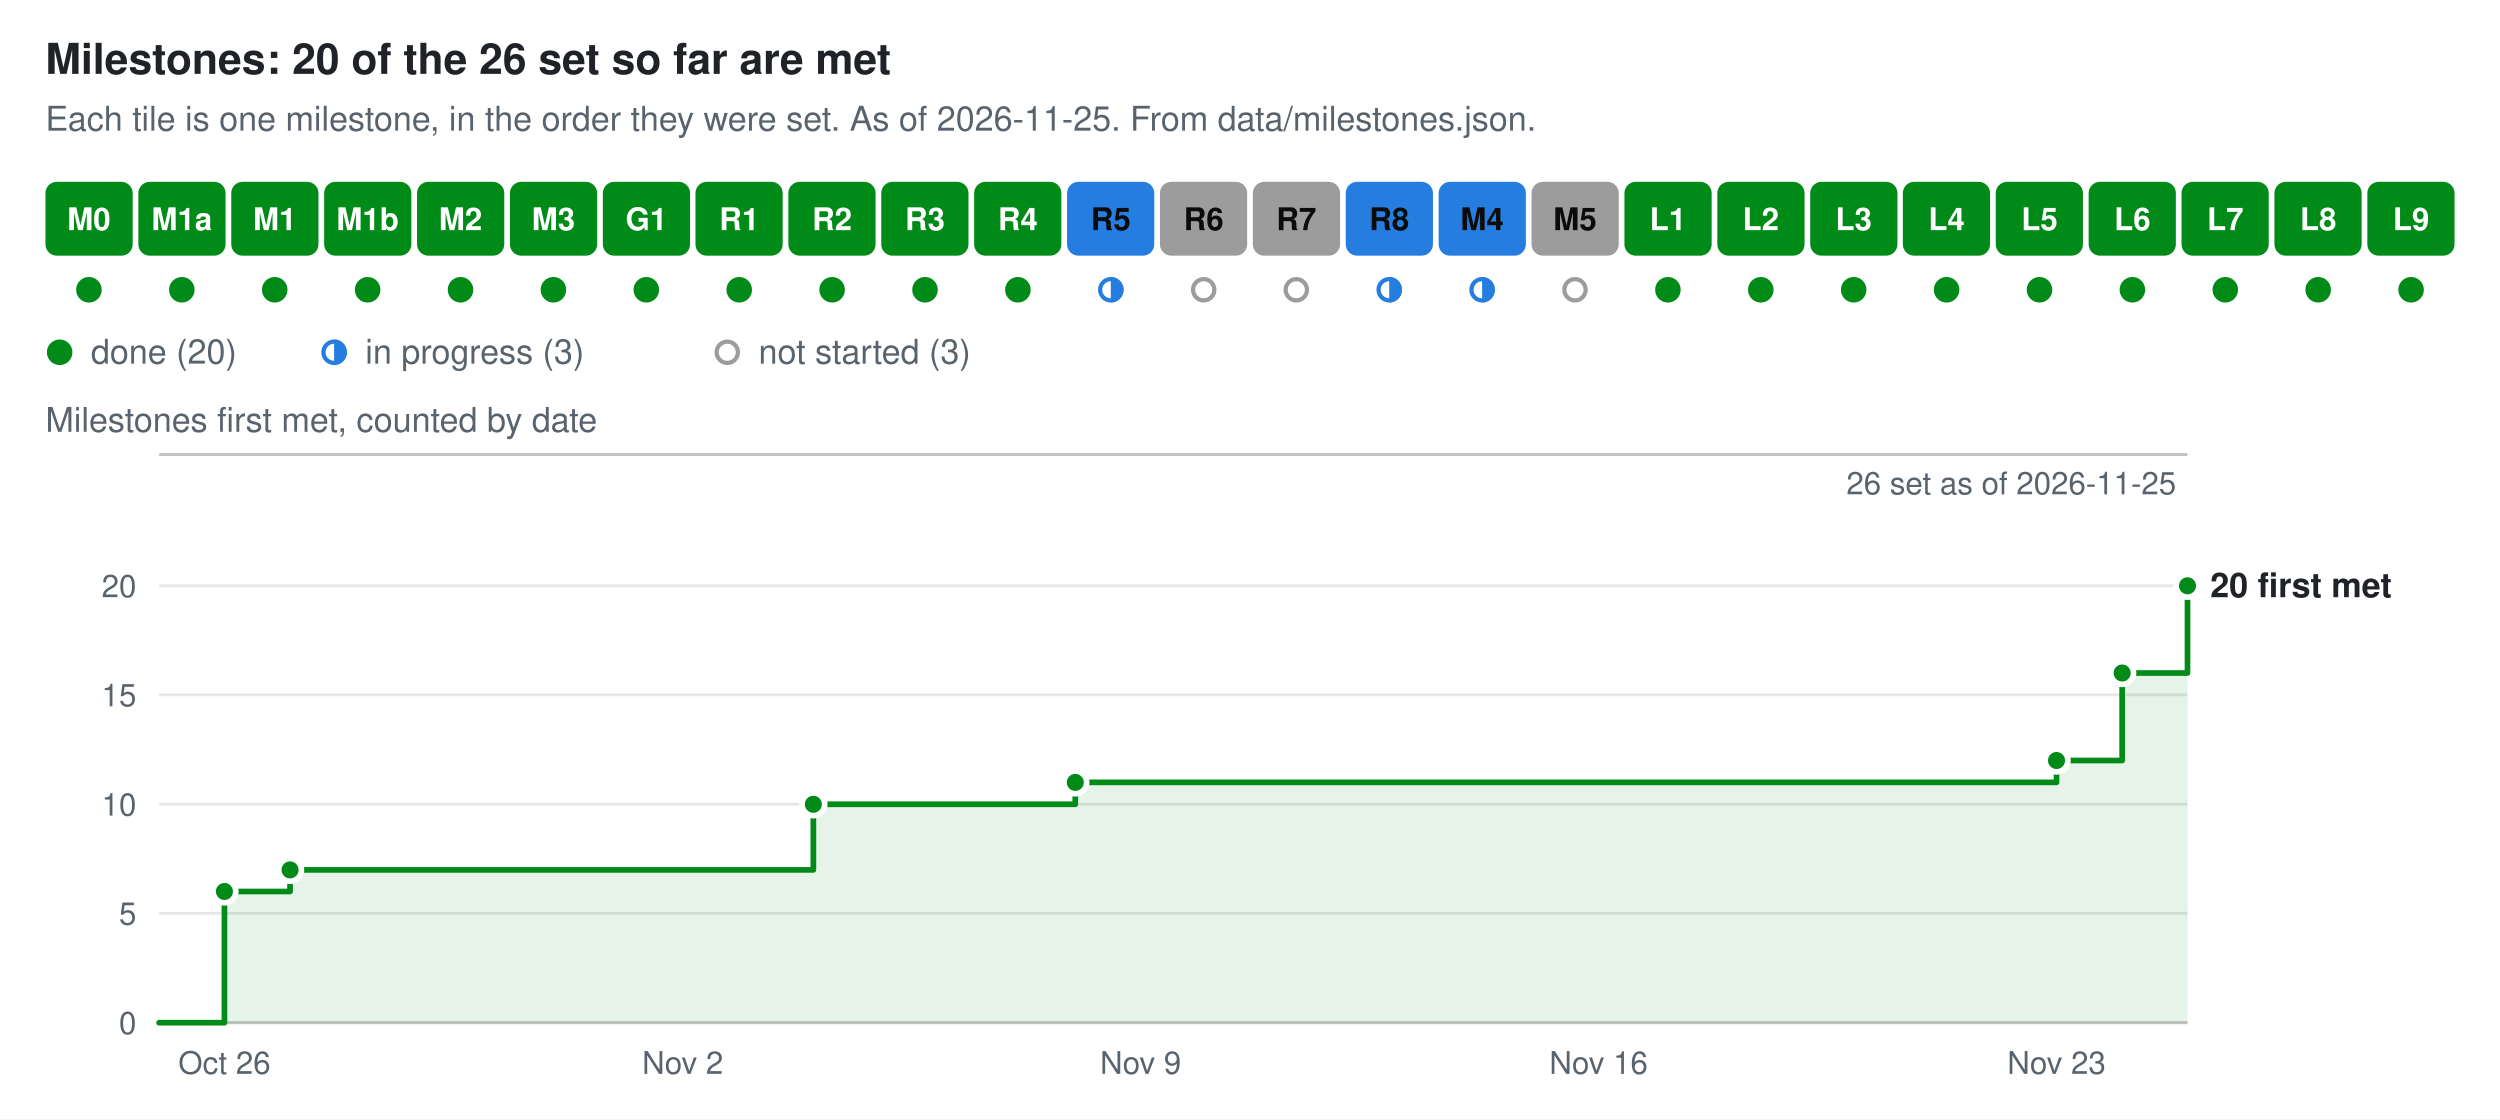
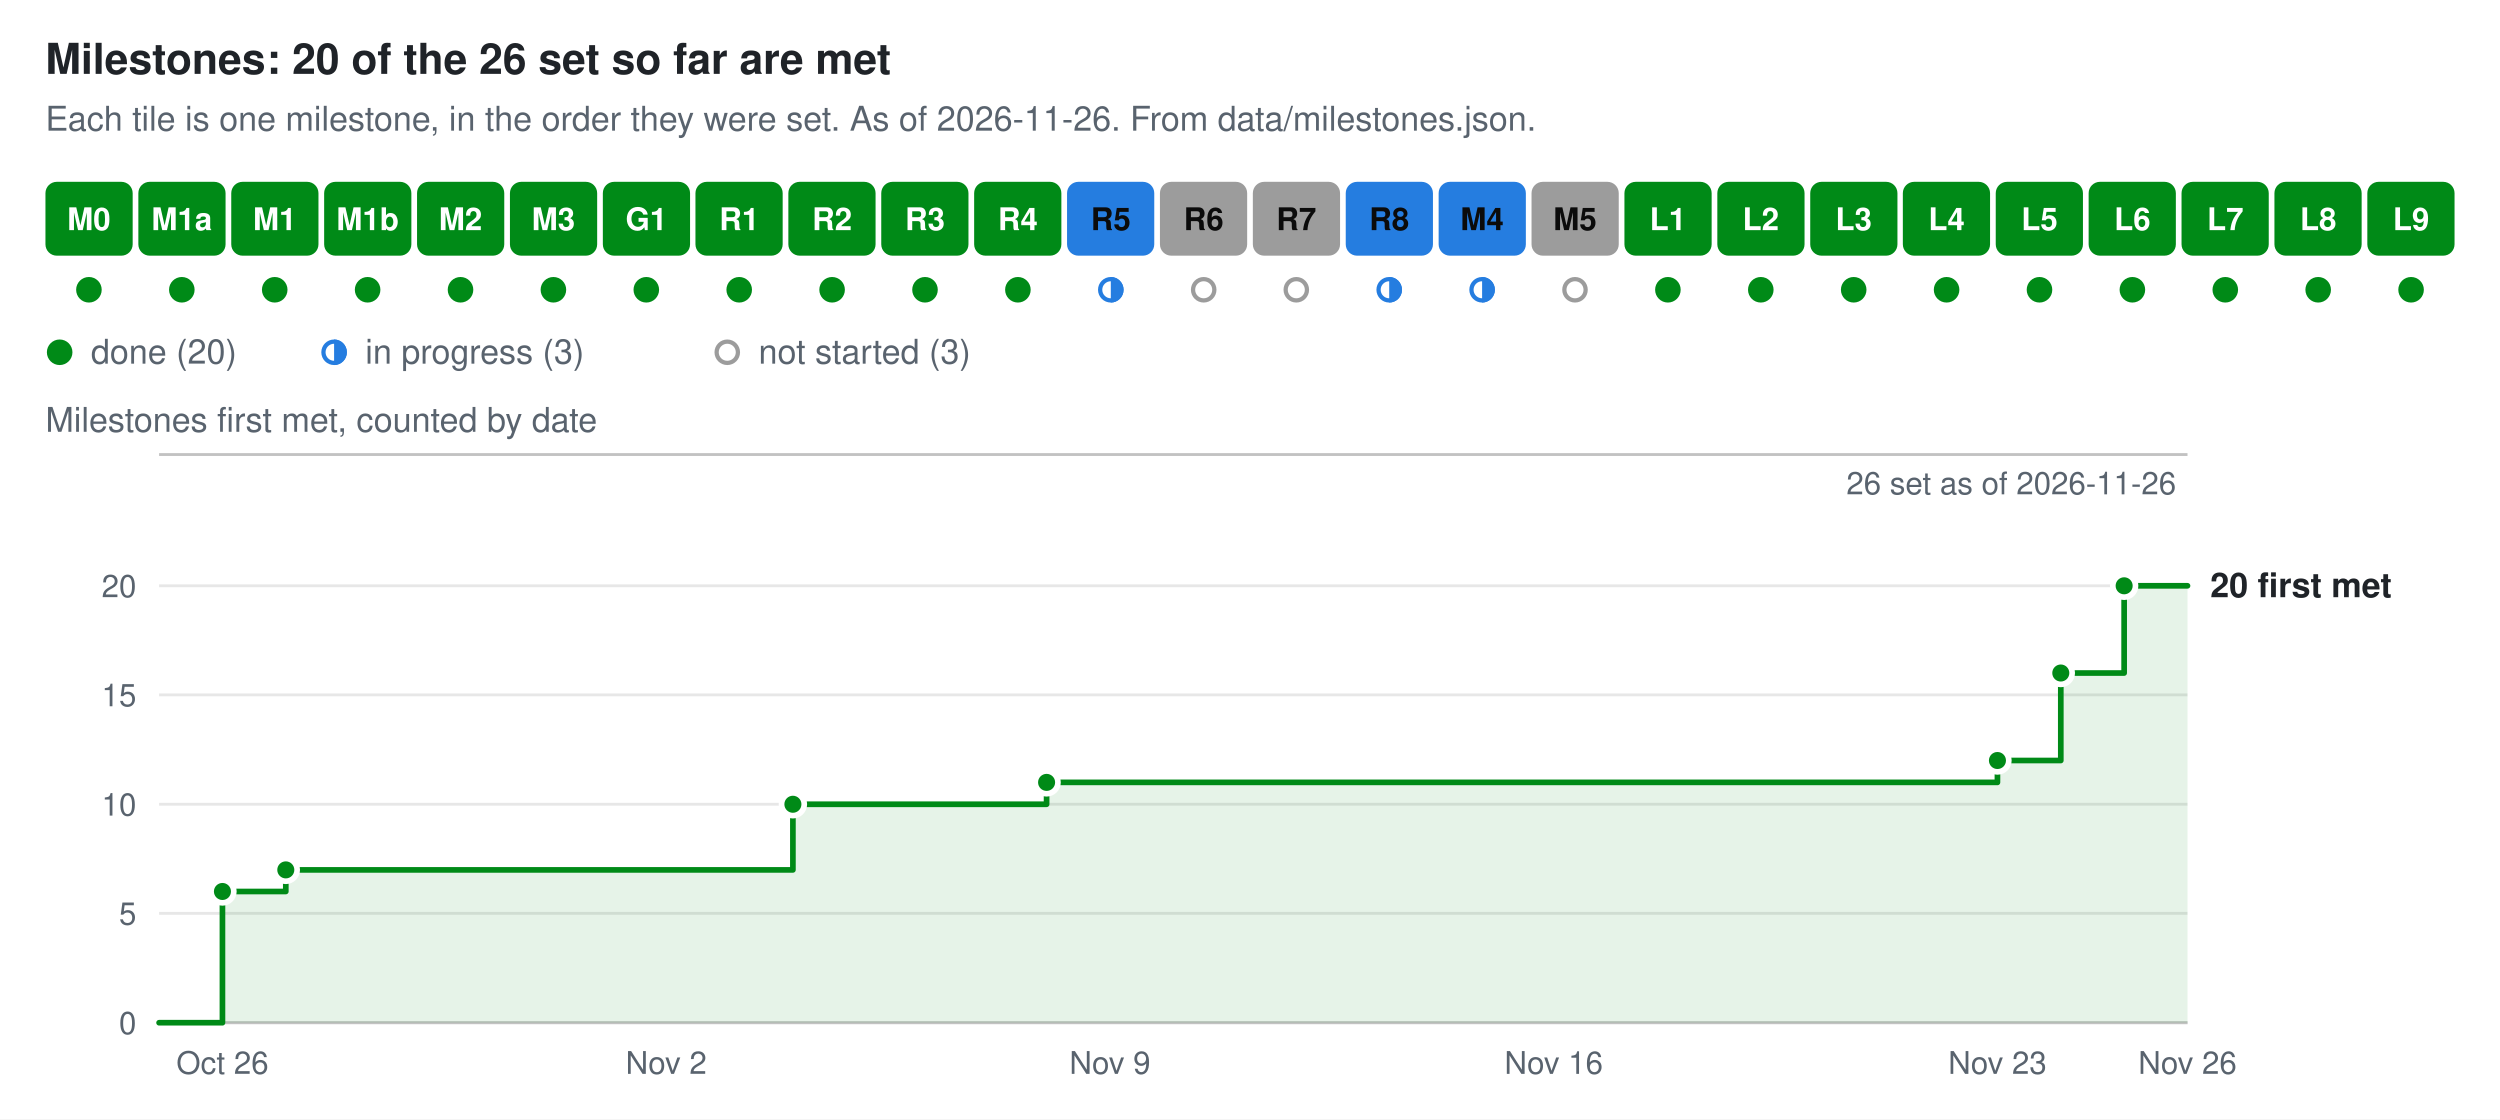
<svg xmlns="http://www.w3.org/2000/svg" width="880" height="394" viewBox="0 0 880 394" role="img" font-family="system-ui, -apple-system, 'Segoe UI', Helvetica, Arial, sans-serif">
  <rect x="0.0" y="0.0" width="880.0" height="394.0" rx="0" fill="#ffffff" />
  <text x="16.0" y="26.0" fill="#1f2328" font-size="15" font-weight="600" text-anchor="start">Milestones: 20 of the 26 set so far are met</text>
-   <text x="16.0" y="46.0" fill="#59636e" font-size="12" font-weight="normal" text-anchor="start">Each tile is one milestone, in the order they were set. As of 2026-11-25. From data/milestones.json.</text>
+   <text x="16.0" y="46.0" fill="#59636e" font-size="12" font-weight="normal" text-anchor="start">Each tile is one milestone, in the order they were set. As of 2026-11-26. From data/milestones.json.</text>
  <rect x="16.0" y="64.0" width="30.7" height="26.0" rx="4" fill="#008a17" />
  <text x="31.3" y="81.0" fill="#ffffff" font-size="11" font-weight="600" text-anchor="middle">M0</text>
  <circle cx="31.3" cy="102.0" r="4.5" fill="#008a17" />
  <rect x="48.7" y="64.0" width="30.7" height="26.0" rx="4" fill="#008a17" />
  <text x="64.0" y="81.0" fill="#ffffff" font-size="11" font-weight="600" text-anchor="middle">M1a</text>
  <circle cx="64.0" cy="102.0" r="4.5" fill="#008a17" />
  <rect x="81.4" y="64.0" width="30.7" height="26.0" rx="4" fill="#008a17" />
  <text x="96.7" y="81.0" fill="#ffffff" font-size="11" font-weight="600" text-anchor="middle">M1</text>
  <circle cx="96.7" cy="102.0" r="4.5" fill="#008a17" />
  <rect x="114.1" y="64.0" width="30.7" height="26.0" rx="4" fill="#008a17" />
  <text x="129.4" y="81.0" fill="#ffffff" font-size="11" font-weight="600" text-anchor="middle">M1b</text>
  <circle cx="129.4" cy="102.0" r="4.5" fill="#008a17" />
  <rect x="146.8" y="64.0" width="30.7" height="26.0" rx="4" fill="#008a17" />
  <text x="162.1" y="81.0" fill="#ffffff" font-size="11" font-weight="600" text-anchor="middle">M2</text>
  <circle cx="162.1" cy="102.0" r="4.5" fill="#008a17" />
  <rect x="179.5" y="64.0" width="30.7" height="26.0" rx="4" fill="#008a17" />
  <text x="194.8" y="81.0" fill="#ffffff" font-size="11" font-weight="600" text-anchor="middle">M3</text>
  <circle cx="194.8" cy="102.0" r="4.5" fill="#008a17" />
  <rect x="212.2" y="64.0" width="30.7" height="26.0" rx="4" fill="#008a17" />
  <text x="227.5" y="81.0" fill="#ffffff" font-size="11" font-weight="600" text-anchor="middle">G1</text>
  <circle cx="227.5" cy="102.0" r="4.5" fill="#008a17" />
  <rect x="244.8" y="64.0" width="30.7" height="26.0" rx="4" fill="#008a17" />
  <text x="260.2" y="81.0" fill="#ffffff" font-size="11" font-weight="600" text-anchor="middle">R1</text>
  <circle cx="260.2" cy="102.0" r="4.5" fill="#008a17" />
  <rect x="277.5" y="64.0" width="30.7" height="26.0" rx="4" fill="#008a17" />
  <text x="292.9" y="81.0" fill="#ffffff" font-size="11" font-weight="600" text-anchor="middle">R2</text>
  <circle cx="292.9" cy="102.0" r="4.5" fill="#008a17" />
  <rect x="310.2" y="64.0" width="30.7" height="26.0" rx="4" fill="#008a17" />
  <text x="325.6" y="81.0" fill="#ffffff" font-size="11" font-weight="600" text-anchor="middle">R3</text>
  <circle cx="325.6" cy="102.0" r="4.5" fill="#008a17" />
  <rect x="342.9" y="64.0" width="30.7" height="26.0" rx="4" fill="#008a17" />
  <text x="358.3" y="81.0" fill="#ffffff" font-size="11" font-weight="600" text-anchor="middle">R4</text>
  <circle cx="358.3" cy="102.0" r="4.5" fill="#008a17" />
  <rect x="375.6" y="64.0" width="30.7" height="26.0" rx="4" fill="#257de0" />
  <text x="391.0" y="81.0" fill="#0b0b0b" font-size="11" font-weight="600" text-anchor="middle">R5</text>
  <circle cx="391.0" cy="102.0" r="3.75" fill="#ffffff" stroke="#257de0" stroke-width="1.5" />
  <path d="M391.0,97.5 A4.5,4.5 0 0 1 391.0,106.5 Z" fill="#257de0" />
  <rect x="408.3" y="64.0" width="30.7" height="26.0" rx="4" fill="#9c9c9c" />
  <text x="423.7" y="81.0" fill="#0b0b0b" font-size="11" font-weight="600" text-anchor="middle">R6</text>
  <circle cx="423.7" cy="102.0" r="3.75" fill="#ffffff" stroke="#9c9c9c" stroke-width="1.5" />
  <rect x="441.0" y="64.0" width="30.7" height="26.0" rx="4" fill="#9c9c9c" />
  <text x="456.3" y="81.0" fill="#0b0b0b" font-size="11" font-weight="600" text-anchor="middle">R7</text>
  <circle cx="456.3" cy="102.0" r="3.75" fill="#ffffff" stroke="#9c9c9c" stroke-width="1.5" />
  <rect x="473.7" y="64.0" width="30.7" height="26.0" rx="4" fill="#257de0" />
  <text x="489.0" y="81.0" fill="#0b0b0b" font-size="11" font-weight="600" text-anchor="middle">R8</text>
  <circle cx="489.0" cy="102.0" r="3.75" fill="#ffffff" stroke="#257de0" stroke-width="1.5" />
  <path d="M489.0,97.5 A4.5,4.5 0 0 1 489.0,106.5 Z" fill="#257de0" />
  <rect x="506.4" y="64.0" width="30.7" height="26.0" rx="4" fill="#257de0" />
  <text x="521.7" y="81.0" fill="#0b0b0b" font-size="11" font-weight="600" text-anchor="middle">M4</text>
  <circle cx="521.7" cy="102.0" r="3.75" fill="#ffffff" stroke="#257de0" stroke-width="1.5" />
  <path d="M521.7,97.5 A4.5,4.5 0 0 1 521.7,106.5 Z" fill="#257de0" />
  <rect x="539.1" y="64.0" width="30.7" height="26.0" rx="4" fill="#9c9c9c" />
  <text x="554.4" y="81.0" fill="#0b0b0b" font-size="11" font-weight="600" text-anchor="middle">M5</text>
  <circle cx="554.4" cy="102.0" r="3.75" fill="#ffffff" stroke="#9c9c9c" stroke-width="1.5" />
  <rect x="571.8" y="64.0" width="30.7" height="26.0" rx="4" fill="#008a17" />
  <text x="587.1" y="81.0" fill="#ffffff" font-size="11" font-weight="600" text-anchor="middle">L1</text>
  <circle cx="587.1" cy="102.0" r="4.5" fill="#008a17" />
  <rect x="604.5" y="64.0" width="30.7" height="26.0" rx="4" fill="#008a17" />
  <text x="619.8" y="81.0" fill="#ffffff" font-size="11" font-weight="600" text-anchor="middle">L2</text>
  <circle cx="619.8" cy="102.0" r="4.5" fill="#008a17" />
  <rect x="637.2" y="64.0" width="30.7" height="26.0" rx="4" fill="#008a17" />
  <text x="652.5" y="81.0" fill="#ffffff" font-size="11" font-weight="600" text-anchor="middle">L3</text>
  <circle cx="652.5" cy="102.0" r="4.5" fill="#008a17" />
  <rect x="669.8" y="64.0" width="30.7" height="26.0" rx="4" fill="#008a17" />
  <text x="685.2" y="81.0" fill="#ffffff" font-size="11" font-weight="600" text-anchor="middle">L4</text>
  <circle cx="685.2" cy="102.0" r="4.5" fill="#008a17" />
  <rect x="702.5" y="64.0" width="30.7" height="26.0" rx="4" fill="#008a17" />
  <text x="717.9" y="81.0" fill="#ffffff" font-size="11" font-weight="600" text-anchor="middle">L5</text>
  <circle cx="717.9" cy="102.0" r="4.5" fill="#008a17" />
  <rect x="735.2" y="64.0" width="30.7" height="26.0" rx="4" fill="#008a17" />
  <text x="750.6" y="81.0" fill="#ffffff" font-size="11" font-weight="600" text-anchor="middle">L6</text>
  <circle cx="750.6" cy="102.0" r="4.5" fill="#008a17" />
  <rect x="767.9" y="64.0" width="30.7" height="26.0" rx="4" fill="#008a17" />
  <text x="783.3" y="81.0" fill="#ffffff" font-size="11" font-weight="600" text-anchor="middle">L7</text>
  <circle cx="783.3" cy="102.0" r="4.5" fill="#008a17" />
  <rect x="800.6" y="64.0" width="30.7" height="26.0" rx="4" fill="#008a17" />
  <text x="816.0" y="81.0" fill="#ffffff" font-size="11" font-weight="600" text-anchor="middle">L8</text>
  <circle cx="816.0" cy="102.0" r="4.5" fill="#008a17" />
  <rect x="833.3" y="64.0" width="30.7" height="26.0" rx="4" fill="#008a17" />
  <text x="848.7" y="81.0" fill="#ffffff" font-size="11" font-weight="600" text-anchor="middle">L9</text>
  <circle cx="848.7" cy="102.0" r="4.5" fill="#008a17" />
  <circle cx="21.0" cy="124.0" r="4.5" fill="#008a17" />
  <text x="32.0" y="128.0" fill="#59636e" font-size="12" font-weight="normal" text-anchor="start">done (20)</text>
  <circle cx="117.6" cy="124.0" r="3.75" fill="#ffffff" stroke="#257de0" stroke-width="1.5" />
  <path d="M117.6,119.5 A4.5,4.5 0 0 1 117.6,128.5 Z" fill="#257de0" />
  <text x="128.6" y="128.0" fill="#59636e" font-size="12" font-weight="normal" text-anchor="start">in progress (3)</text>
  <circle cx="256.0" cy="124.0" r="3.75" fill="#ffffff" stroke="#9c9c9c" stroke-width="1.5" />
  <text x="267.0" y="128.0" fill="#59636e" font-size="12" font-weight="normal" text-anchor="start">not started (3)</text>
  <line x1="56" x2="770" y1="360.0" y2="360.0" stroke="#e7e7e7" stroke-width="1" />
  <text x="48.0" y="364.0" fill="#59636e" font-size="11" font-weight="normal" text-anchor="end">0</text>
  <line x1="56" x2="770" y1="321.5" y2="321.5" stroke="#e7e7e7" stroke-width="1" />
  <text x="48.0" y="325.5" fill="#59636e" font-size="11" font-weight="normal" text-anchor="end">5</text>
  <line x1="56" x2="770" y1="283.1" y2="283.1" stroke="#e7e7e7" stroke-width="1" />
  <text x="48.0" y="287.1" fill="#59636e" font-size="11" font-weight="normal" text-anchor="end">10</text>
  <line x1="56" x2="770" y1="244.6" y2="244.6" stroke="#e7e7e7" stroke-width="1" />
  <text x="48.0" y="248.6" fill="#59636e" font-size="11" font-weight="normal" text-anchor="end">15</text>
  <line x1="56" x2="770" y1="206.2" y2="206.2" stroke="#e7e7e7" stroke-width="1" />
  <text x="48.0" y="210.2" fill="#59636e" font-size="11" font-weight="normal" text-anchor="end">20</text>
  <line x1="56" x2="770" y1="160.0" y2="160.0" stroke="#c2c2c2" stroke-width="1" />
-   <text x="766.0" y="174.0" fill="#59636e" font-size="11" font-weight="normal" text-anchor="end">26 set as of 2026-11-25</text>
+   <text x="766.0" y="174.0" fill="#59636e" font-size="11" font-weight="normal" text-anchor="end">26 set as of 2026-11-26</text>
  <line x1="56" x2="770" y1="360" y2="360" stroke="#c2c2c2" stroke-width="1" />
-   <text x="79.0" y="378.0" fill="#59636e" font-size="11" font-weight="normal" text-anchor="middle">Oct 26</text>
-   <text x="240.3" y="378.0" fill="#59636e" font-size="11" font-weight="normal" text-anchor="middle">Nov 2</text>
-   <text x="401.5" y="378.0" fill="#59636e" font-size="11" font-weight="normal" text-anchor="middle">Nov 9</text>
-   <text x="562.7" y="378.0" fill="#59636e" font-size="11" font-weight="normal" text-anchor="middle">Nov 16</text>
-   <text x="723.9" y="378.0" fill="#59636e" font-size="11" font-weight="normal" text-anchor="middle">Nov 23</text>
-   <polygon points="56.0,360.0 79.0,360.0 79.0,313.8 102.1,313.8 102.1,306.2 286.3,306.2 286.3,283.1 378.5,283.1 378.5,275.4 723.9,275.4 723.9,267.7 747.0,267.7 747.0,236.9 770.0,236.9 770.0,206.2 770.0,206.2 770.0,360 56.0,360" fill="#008a17" fill-opacity="0.10" />
-   <polyline points="56.0,360.0 79.0,360.0 79.0,313.8 102.1,313.8 102.1,306.2 286.3,306.2 286.3,283.1 378.5,283.1 378.5,275.4 723.9,275.4 723.9,267.7 747.0,267.7 747.0,236.9 770.0,236.9 770.0,206.2 770.0,206.2" fill="none" stroke="#008a17" stroke-width="2" stroke-linejoin="round" stroke-linecap="round" />
-   <circle cx="79.0" cy="313.8" r="4" fill="#008a17" stroke="#ffffff" stroke-width="2" />
-   <circle cx="102.1" cy="306.2" r="4" fill="#008a17" stroke="#ffffff" stroke-width="2" />
-   <circle cx="286.3" cy="283.1" r="4" fill="#008a17" stroke="#ffffff" stroke-width="2" />
-   <circle cx="378.5" cy="275.4" r="4" fill="#008a17" stroke="#ffffff" stroke-width="2" />
-   <circle cx="723.9" cy="267.7" r="4" fill="#008a17" stroke="#ffffff" stroke-width="2" />
-   <circle cx="747.0" cy="236.9" r="4" fill="#008a17" stroke="#ffffff" stroke-width="2" />
-   <circle cx="770.0" cy="206.2" r="4" fill="#008a17" stroke="#ffffff" stroke-width="2" />
+   <text x="78.3" y="378.0" fill="#59636e" font-size="11" font-weight="normal" text-anchor="middle">Oct 26</text>
+   <text x="234.5" y="378.0" fill="#59636e" font-size="11" font-weight="normal" text-anchor="middle">Nov 2</text>
+   <text x="390.7" y="378.0" fill="#59636e" font-size="11" font-weight="normal" text-anchor="middle">Nov 9</text>
+   <text x="546.9" y="378.0" fill="#59636e" font-size="11" font-weight="normal" text-anchor="middle">Nov 16</text>
+   <text x="703.1" y="378.0" fill="#59636e" font-size="11" font-weight="normal" text-anchor="middle">Nov 23</text>
+   <text x="770.0" y="378.0" fill="#59636e" font-size="11" font-weight="normal" text-anchor="middle">Nov 26</text>
+   <polygon points="56.0,360.0 78.3,360.0 78.3,313.8 100.6,313.8 100.6,306.2 279.1,306.2 279.1,283.1 368.4,283.1 368.4,275.4 703.1,275.4 703.1,267.7 725.4,267.7 725.4,236.9 747.7,236.9 747.7,206.2 770.0,206.2 770.0,360 56.0,360" fill="#008a17" fill-opacity="0.10" />
+   <polyline points="56.0,360.0 78.3,360.0 78.3,313.8 100.6,313.8 100.6,306.2 279.1,306.2 279.1,283.1 368.4,283.1 368.4,275.4 703.1,275.4 703.1,267.7 725.4,267.7 725.4,236.9 747.7,236.9 747.7,206.2 770.0,206.2" fill="none" stroke="#008a17" stroke-width="2" stroke-linejoin="round" stroke-linecap="round" />
+   <circle cx="78.3" cy="313.8" r="4" fill="#008a17" stroke="#ffffff" stroke-width="2" />
+   <circle cx="100.6" cy="306.2" r="4" fill="#008a17" stroke="#ffffff" stroke-width="2" />
+   <circle cx="279.1" cy="283.1" r="4" fill="#008a17" stroke="#ffffff" stroke-width="2" />
+   <circle cx="368.4" cy="275.4" r="4" fill="#008a17" stroke="#ffffff" stroke-width="2" />
+   <circle cx="703.1" cy="267.7" r="4" fill="#008a17" stroke="#ffffff" stroke-width="2" />
+   <circle cx="725.4" cy="236.9" r="4" fill="#008a17" stroke="#ffffff" stroke-width="2" />
+   <circle cx="747.7" cy="206.2" r="4" fill="#008a17" stroke="#ffffff" stroke-width="2" />
  <text x="778.0" y="210.2" fill="#1f2328" font-size="12" font-weight="600" text-anchor="start">20 first met</text>
  <text x="16.0" y="152.0" fill="#59636e" font-size="12" font-weight="normal" text-anchor="start">Milestones first met, counted by date</text>
</svg>
